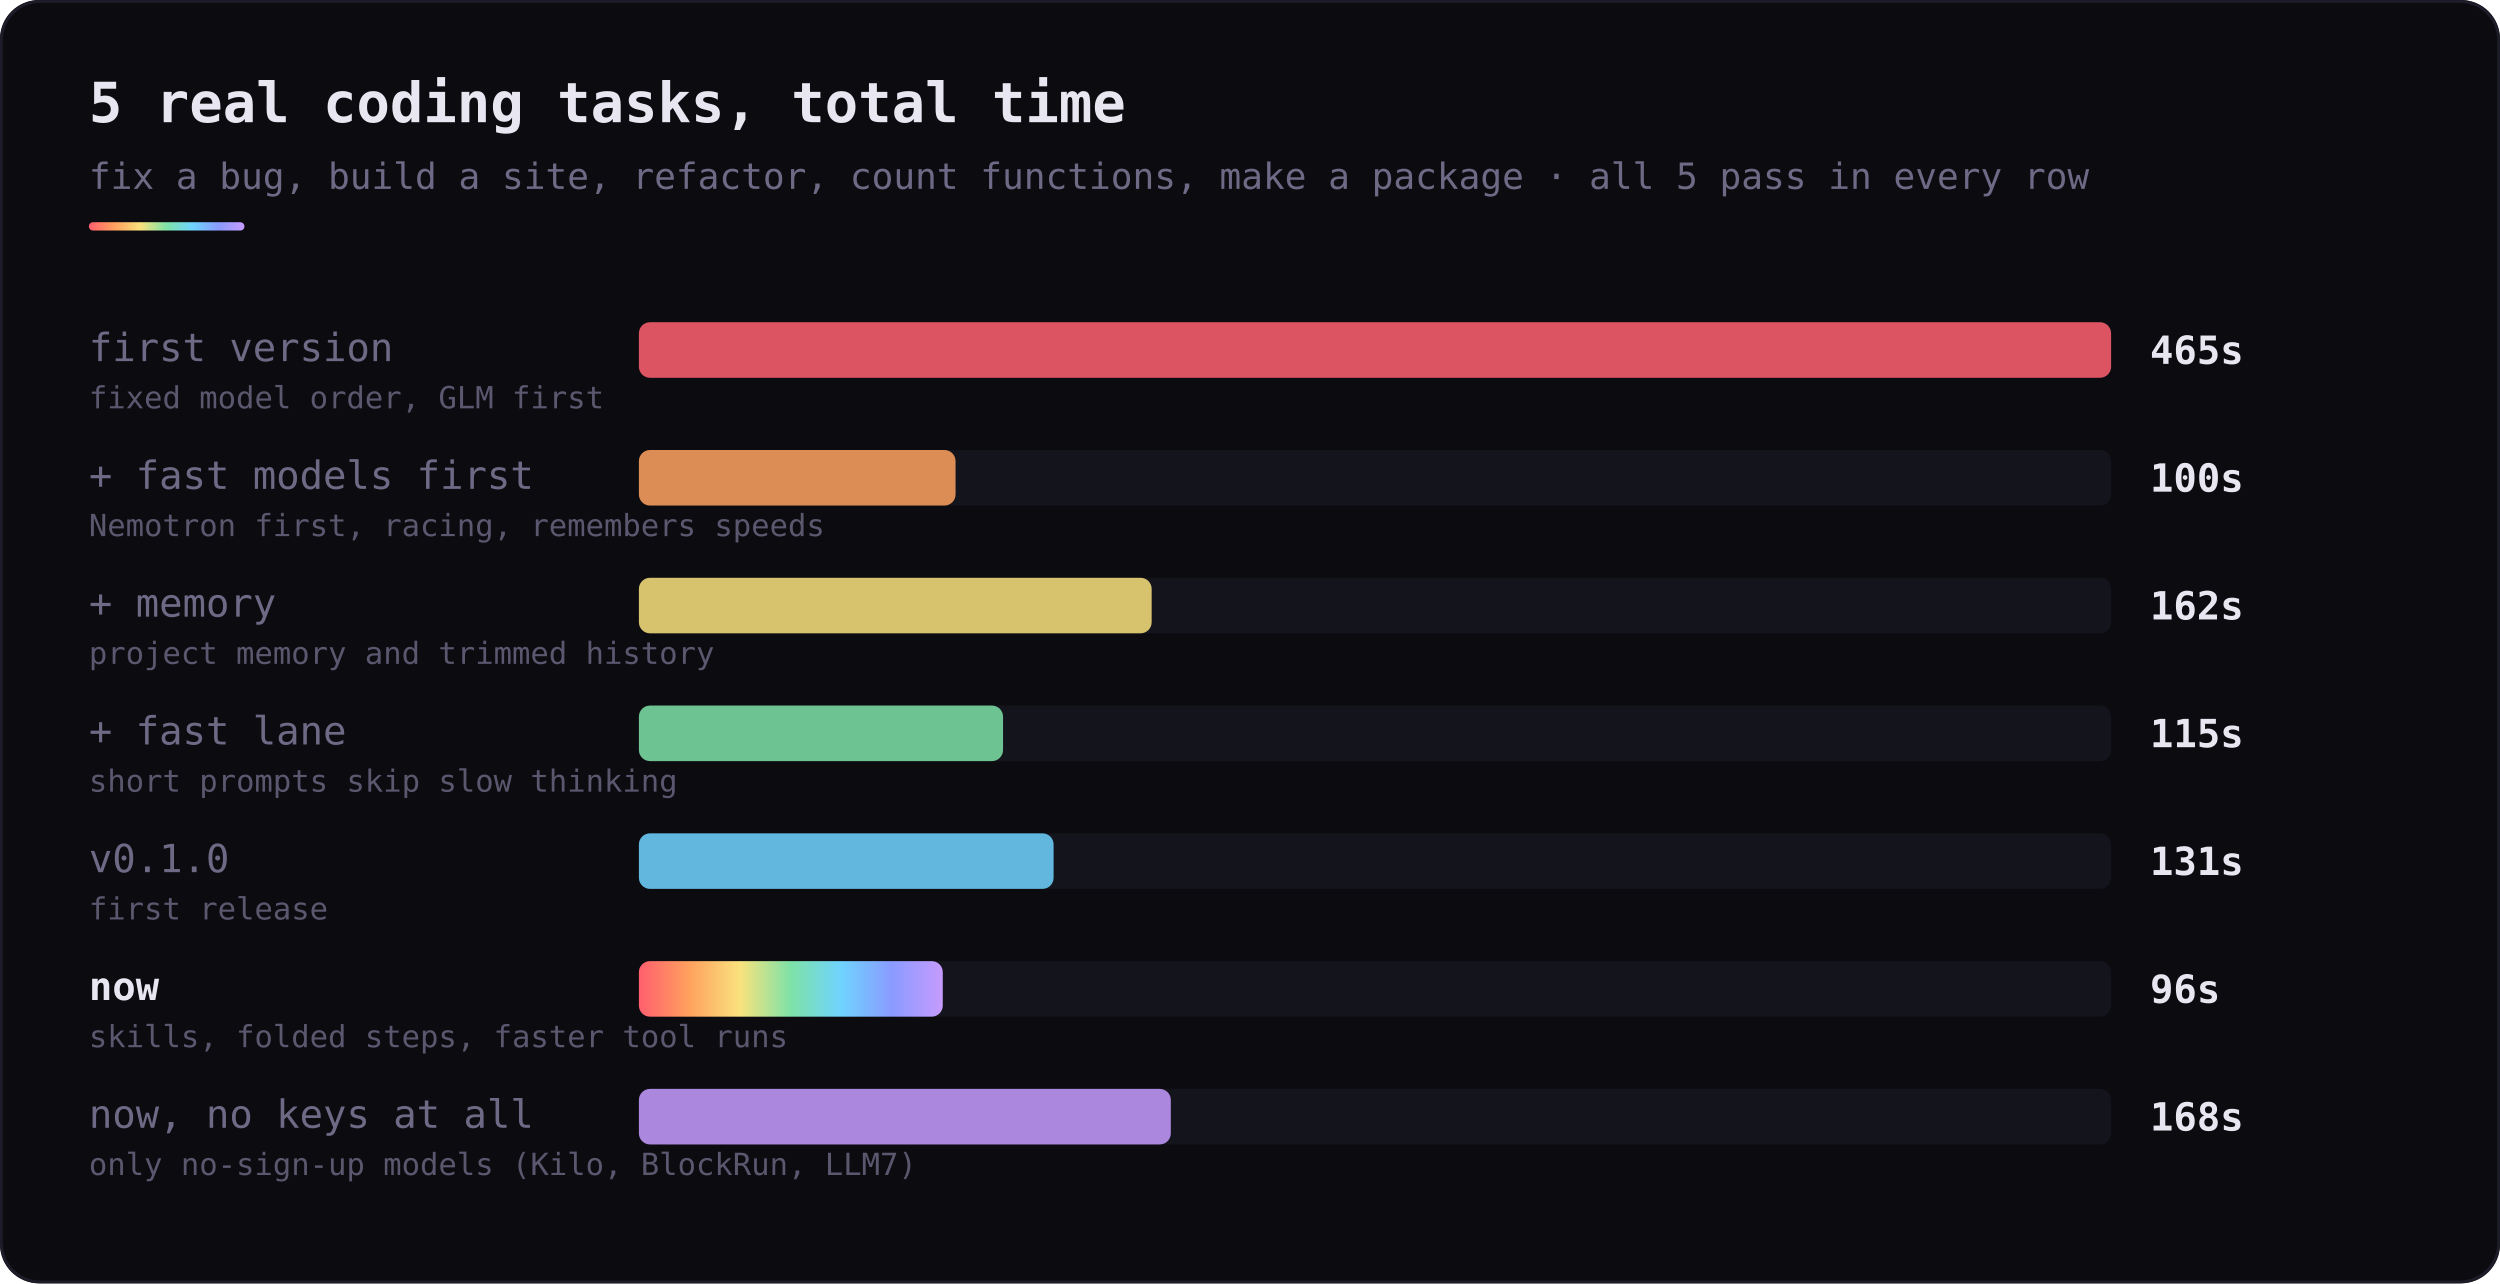
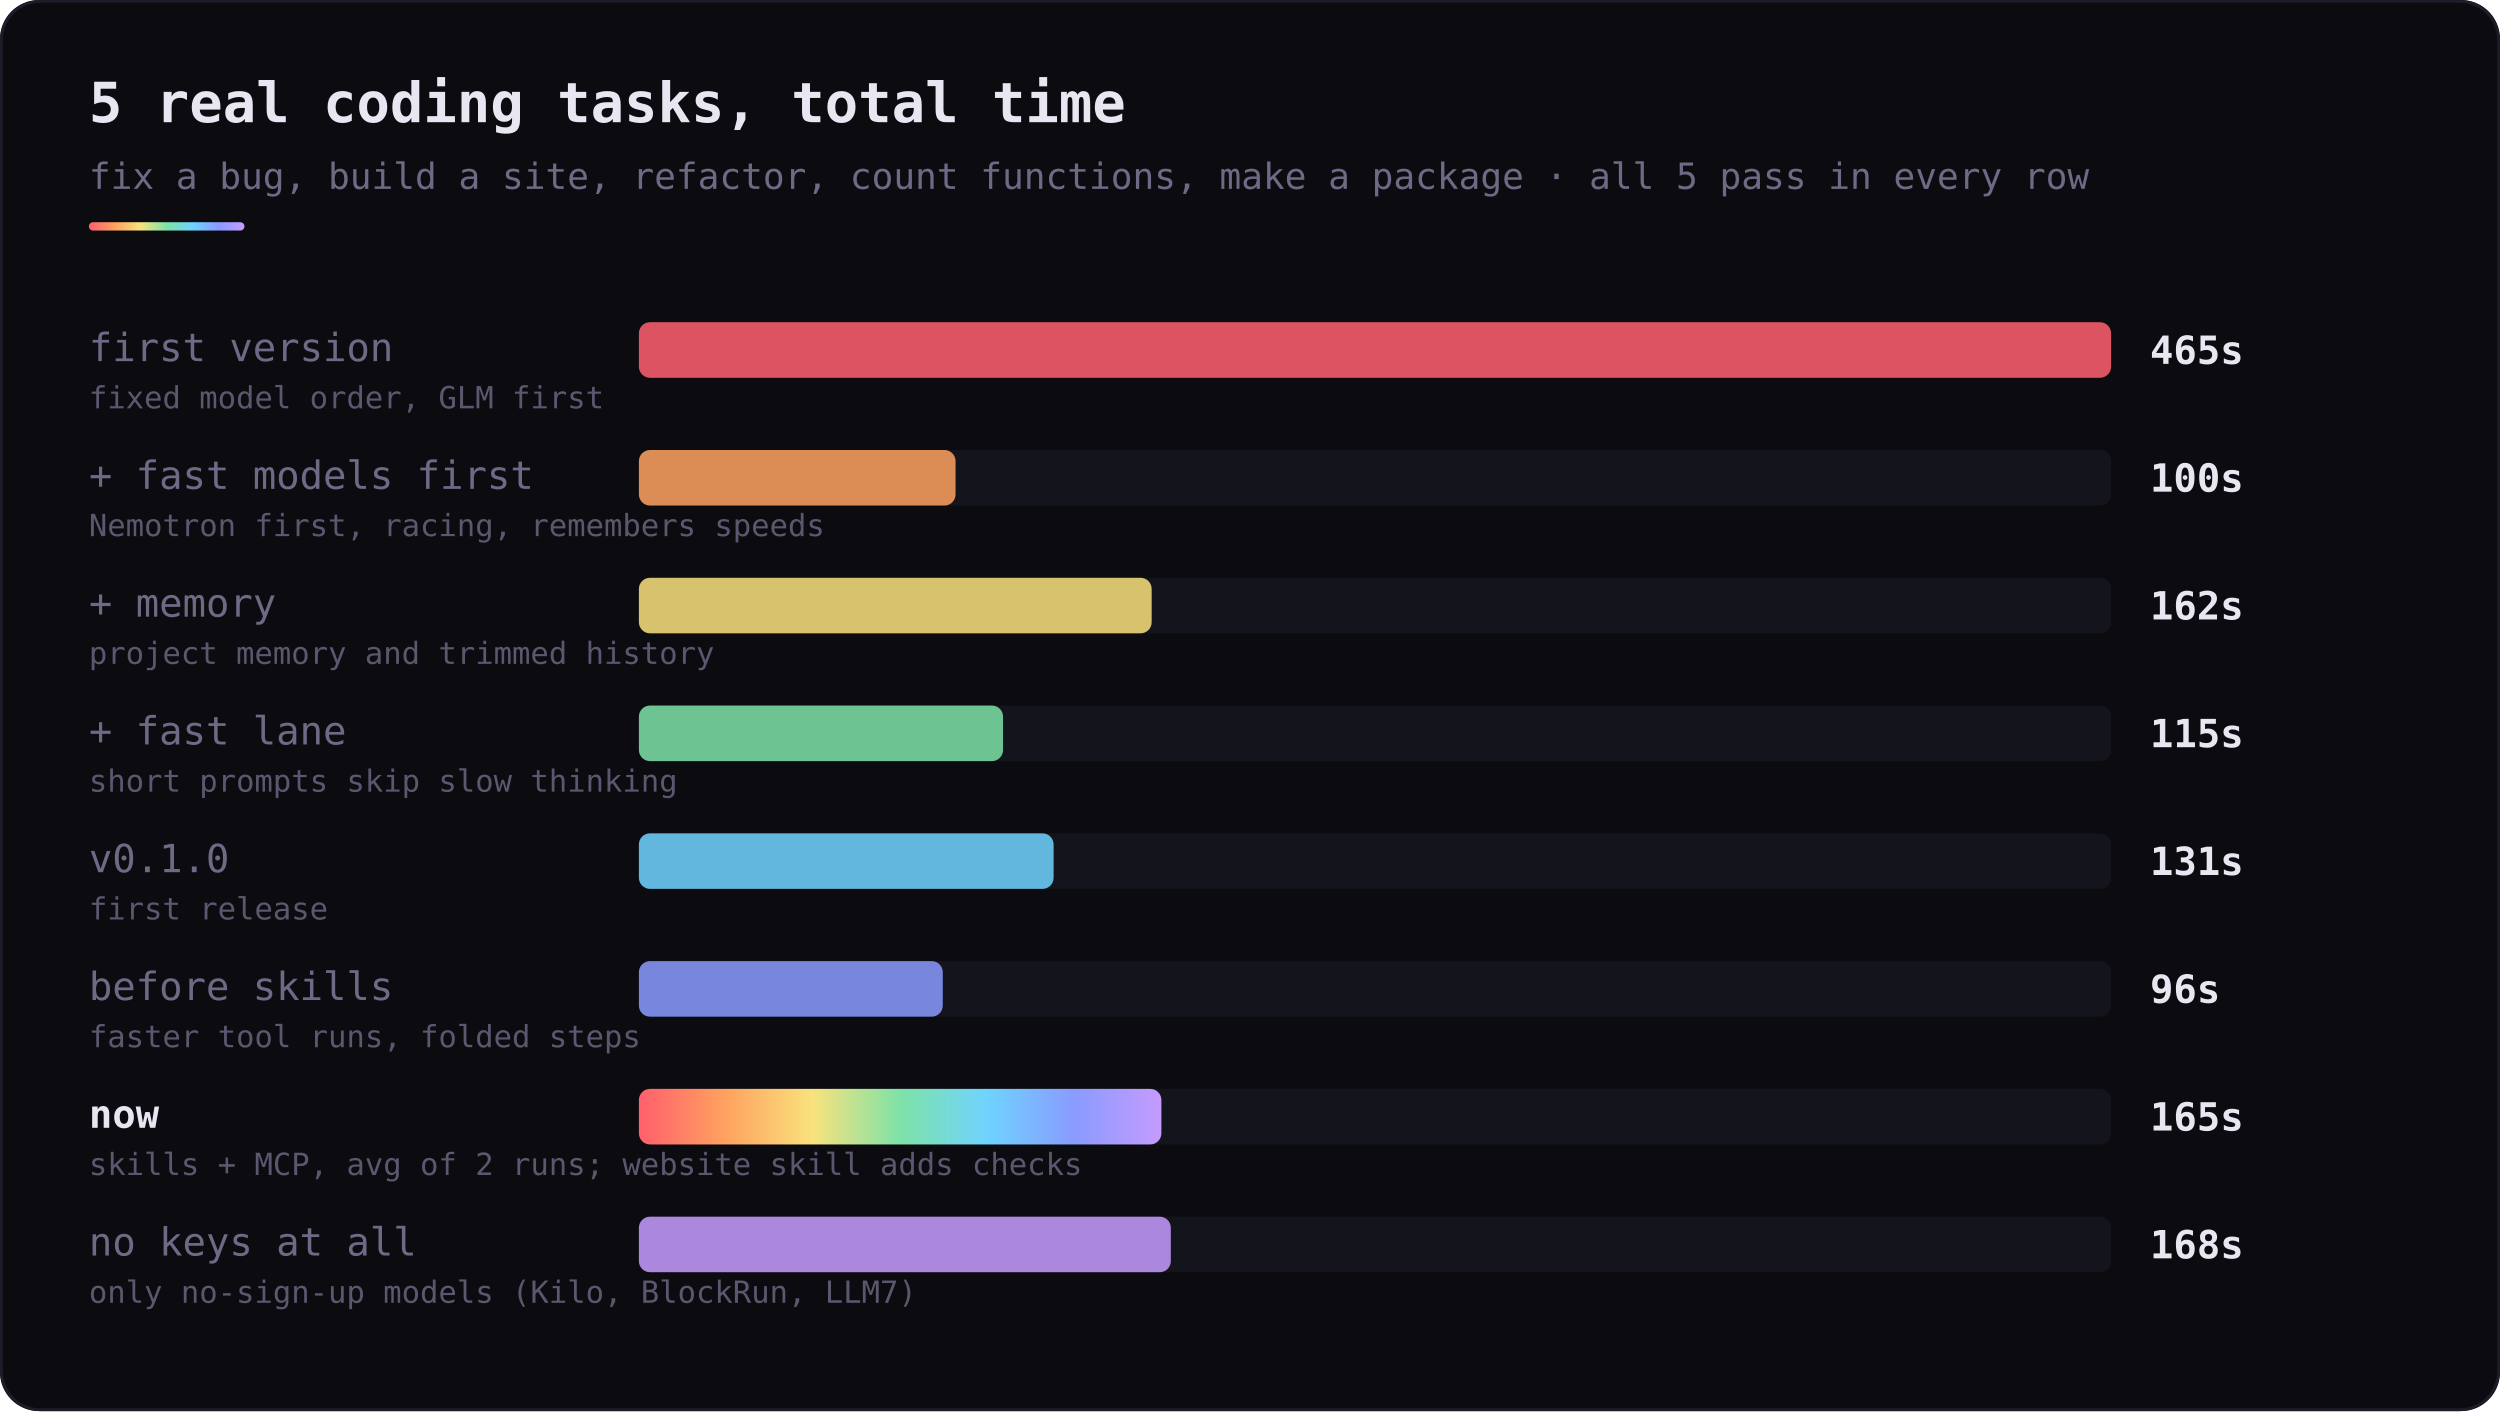
- <svg xmlns="http://www.w3.org/2000/svg" width="900" height="462" viewBox="0 0 900 462" font-family="ui-monospace, 'JetBrains Mono', 'SFMono-Regular', Menlo, monospace">
+ <svg xmlns="http://www.w3.org/2000/svg" width="900" height="508" viewBox="0 0 900 508" font-family="ui-monospace, 'JetBrains Mono', 'SFMono-Regular', Menlo, monospace">
  <defs>
    <linearGradient id="rainbow" x1="0" x2="1" y1="0" y2="0">
      <stop offset="0.000" stop-color="#ff5f6d" />
      <stop offset="0.167" stop-color="#ffa25f" />
      <stop offset="0.333" stop-color="#f9e27d" />
      <stop offset="0.500" stop-color="#7ee2a8" />
      <stop offset="0.667" stop-color="#6fd3ff" />
      <stop offset="0.833" stop-color="#8a9bff" />
      <stop offset="1.000" stop-color="#c69bff" />
    </linearGradient>
  </defs>
-   <rect width="900" height="462" rx="14" fill="#0b0b10" />
-   <rect x="0.5" y="0.5" width="899" height="461" rx="14" fill="none" stroke="#1d1c29" />
+   <rect width="900" height="508" rx="14" fill="#0b0b10" />
+   <rect x="0.5" y="0.5" width="899" height="507" rx="14" fill="none" stroke="#1d1c29" />
  <text x="32" y="44" fill="#e8e6f0" font-size="20" font-weight="700">5 real coding tasks, total time</text>
  <text x="32" y="68" fill="#6e6a86" font-size="13">fix a bug, build a site, refactor, count functions, make a package · all 5 pass in every row</text>
  <rect x="32" y="80" width="56" height="3" rx="1.5" fill="url(#rainbow)" />
  <text x="32" y="130" fill="#6e6a86" font-size="14">first version</text>
  <text x="32" y="147" fill="#6e6a86" font-size="11" opacity="0.8">fixed model order, GLM first</text>
  <rect x="230" y="116" width="530" height="20" rx="4" fill="#14141c" />
  <rect x="230" y="116" width="530.0" height="20" rx="4" fill="#ff5f6d" opacity="0.85" />
  <text x="774" y="131" fill="#e8e6f0" font-size="14" font-weight="700">465s</text>
  <text x="32" y="176" fill="#6e6a86" font-size="14">+ fast models first</text>
  <text x="32" y="193" fill="#6e6a86" font-size="11" opacity="0.8">Nemotron first, racing, remembers speeds</text>
  <rect x="230" y="162" width="530" height="20" rx="4" fill="#14141c" />
  <rect x="230" y="162" width="114.0" height="20" rx="4" fill="#ffa25f" opacity="0.85" />
  <text x="774" y="177" fill="#e8e6f0" font-size="14" font-weight="700">100s</text>
  <text x="32" y="222" fill="#6e6a86" font-size="14">+ memory</text>
  <text x="32" y="239" fill="#6e6a86" font-size="11" opacity="0.8">project memory and trimmed history</text>
  <rect x="230" y="208" width="530" height="20" rx="4" fill="#14141c" />
  <rect x="230" y="208" width="184.6" height="20" rx="4" fill="#f9e27d" opacity="0.85" />
  <text x="774" y="223" fill="#e8e6f0" font-size="14" font-weight="700">162s</text>
  <text x="32" y="268" fill="#6e6a86" font-size="14">+ fast lane</text>
  <text x="32" y="285" fill="#6e6a86" font-size="11" opacity="0.8">short prompts skip slow thinking</text>
  <rect x="230" y="254" width="530" height="20" rx="4" fill="#14141c" />
  <rect x="230" y="254" width="131.1" height="20" rx="4" fill="#7ee2a8" opacity="0.85" />
  <text x="774" y="269" fill="#e8e6f0" font-size="14" font-weight="700">115s</text>
  <text x="32" y="314" fill="#6e6a86" font-size="14">v0.1.0</text>
  <text x="32" y="331" fill="#6e6a86" font-size="11" opacity="0.8">first release</text>
  <rect x="230" y="300" width="530" height="20" rx="4" fill="#14141c" />
  <rect x="230" y="300" width="149.3" height="20" rx="4" fill="#6fd3ff" opacity="0.85" />
  <text x="774" y="315" fill="#e8e6f0" font-size="14" font-weight="700">131s</text>
-   <text x="32" y="360" fill="#e8e6f0" font-size="14" font-weight="700">now</text>
-   <text x="32" y="377" fill="#6e6a86" font-size="11" opacity="0.8">skills, folded steps, faster tool runs</text>
+   <text x="32" y="360" fill="#6e6a86" font-size="14">before skills</text>
+   <text x="32" y="377" fill="#6e6a86" font-size="11" opacity="0.8">faster tool runs, folded steps</text>
  <rect x="230" y="346" width="530" height="20" rx="4" fill="#14141c" />
-   <rect x="230" y="346" width="109.4" height="20" rx="4" fill="url(#rainbow)" opacity="1" />
+   <rect x="230" y="346" width="109.4" height="20" rx="4" fill="#8a9bff" opacity="0.85" />
  <text x="774" y="361" fill="#e8e6f0" font-size="14" font-weight="700">96s</text>
-   <text x="32" y="406" fill="#6e6a86" font-size="14">now, no keys at all</text>
-   <text x="32" y="423" fill="#6e6a86" font-size="11" opacity="0.8">only no-sign-up models (Kilo, BlockRun, LLM7)</text>
+   <text x="32" y="406" fill="#e8e6f0" font-size="14" font-weight="700">now</text>
+   <text x="32" y="423" fill="#6e6a86" font-size="11" opacity="0.8">skills + MCP, avg of 2 runs; website skill adds checks</text>
  <rect x="230" y="392" width="530" height="20" rx="4" fill="#14141c" />
-   <rect x="230" y="392" width="191.5" height="20" rx="4" fill="#c69bff" opacity="0.85" />
-   <text x="774" y="407" fill="#e8e6f0" font-size="14" font-weight="700">168s</text>
+   <rect x="230" y="392" width="188.1" height="20" rx="4" fill="url(#rainbow)" opacity="1" />
+   <text x="774" y="407" fill="#e8e6f0" font-size="14" font-weight="700">165s</text>
+   <text x="32" y="452" fill="#6e6a86" font-size="14">no keys at all</text>
+   <text x="32" y="469" fill="#6e6a86" font-size="11" opacity="0.8">only no-sign-up models (Kilo, BlockRun, LLM7)</text>
+   <rect x="230" y="438" width="530" height="20" rx="4" fill="#14141c" />
+   <rect x="230" y="438" width="191.5" height="20" rx="4" fill="#c69bff" opacity="0.85" />
+   <text x="774" y="453" fill="#e8e6f0" font-size="14" font-weight="700">168s</text>
</svg>
